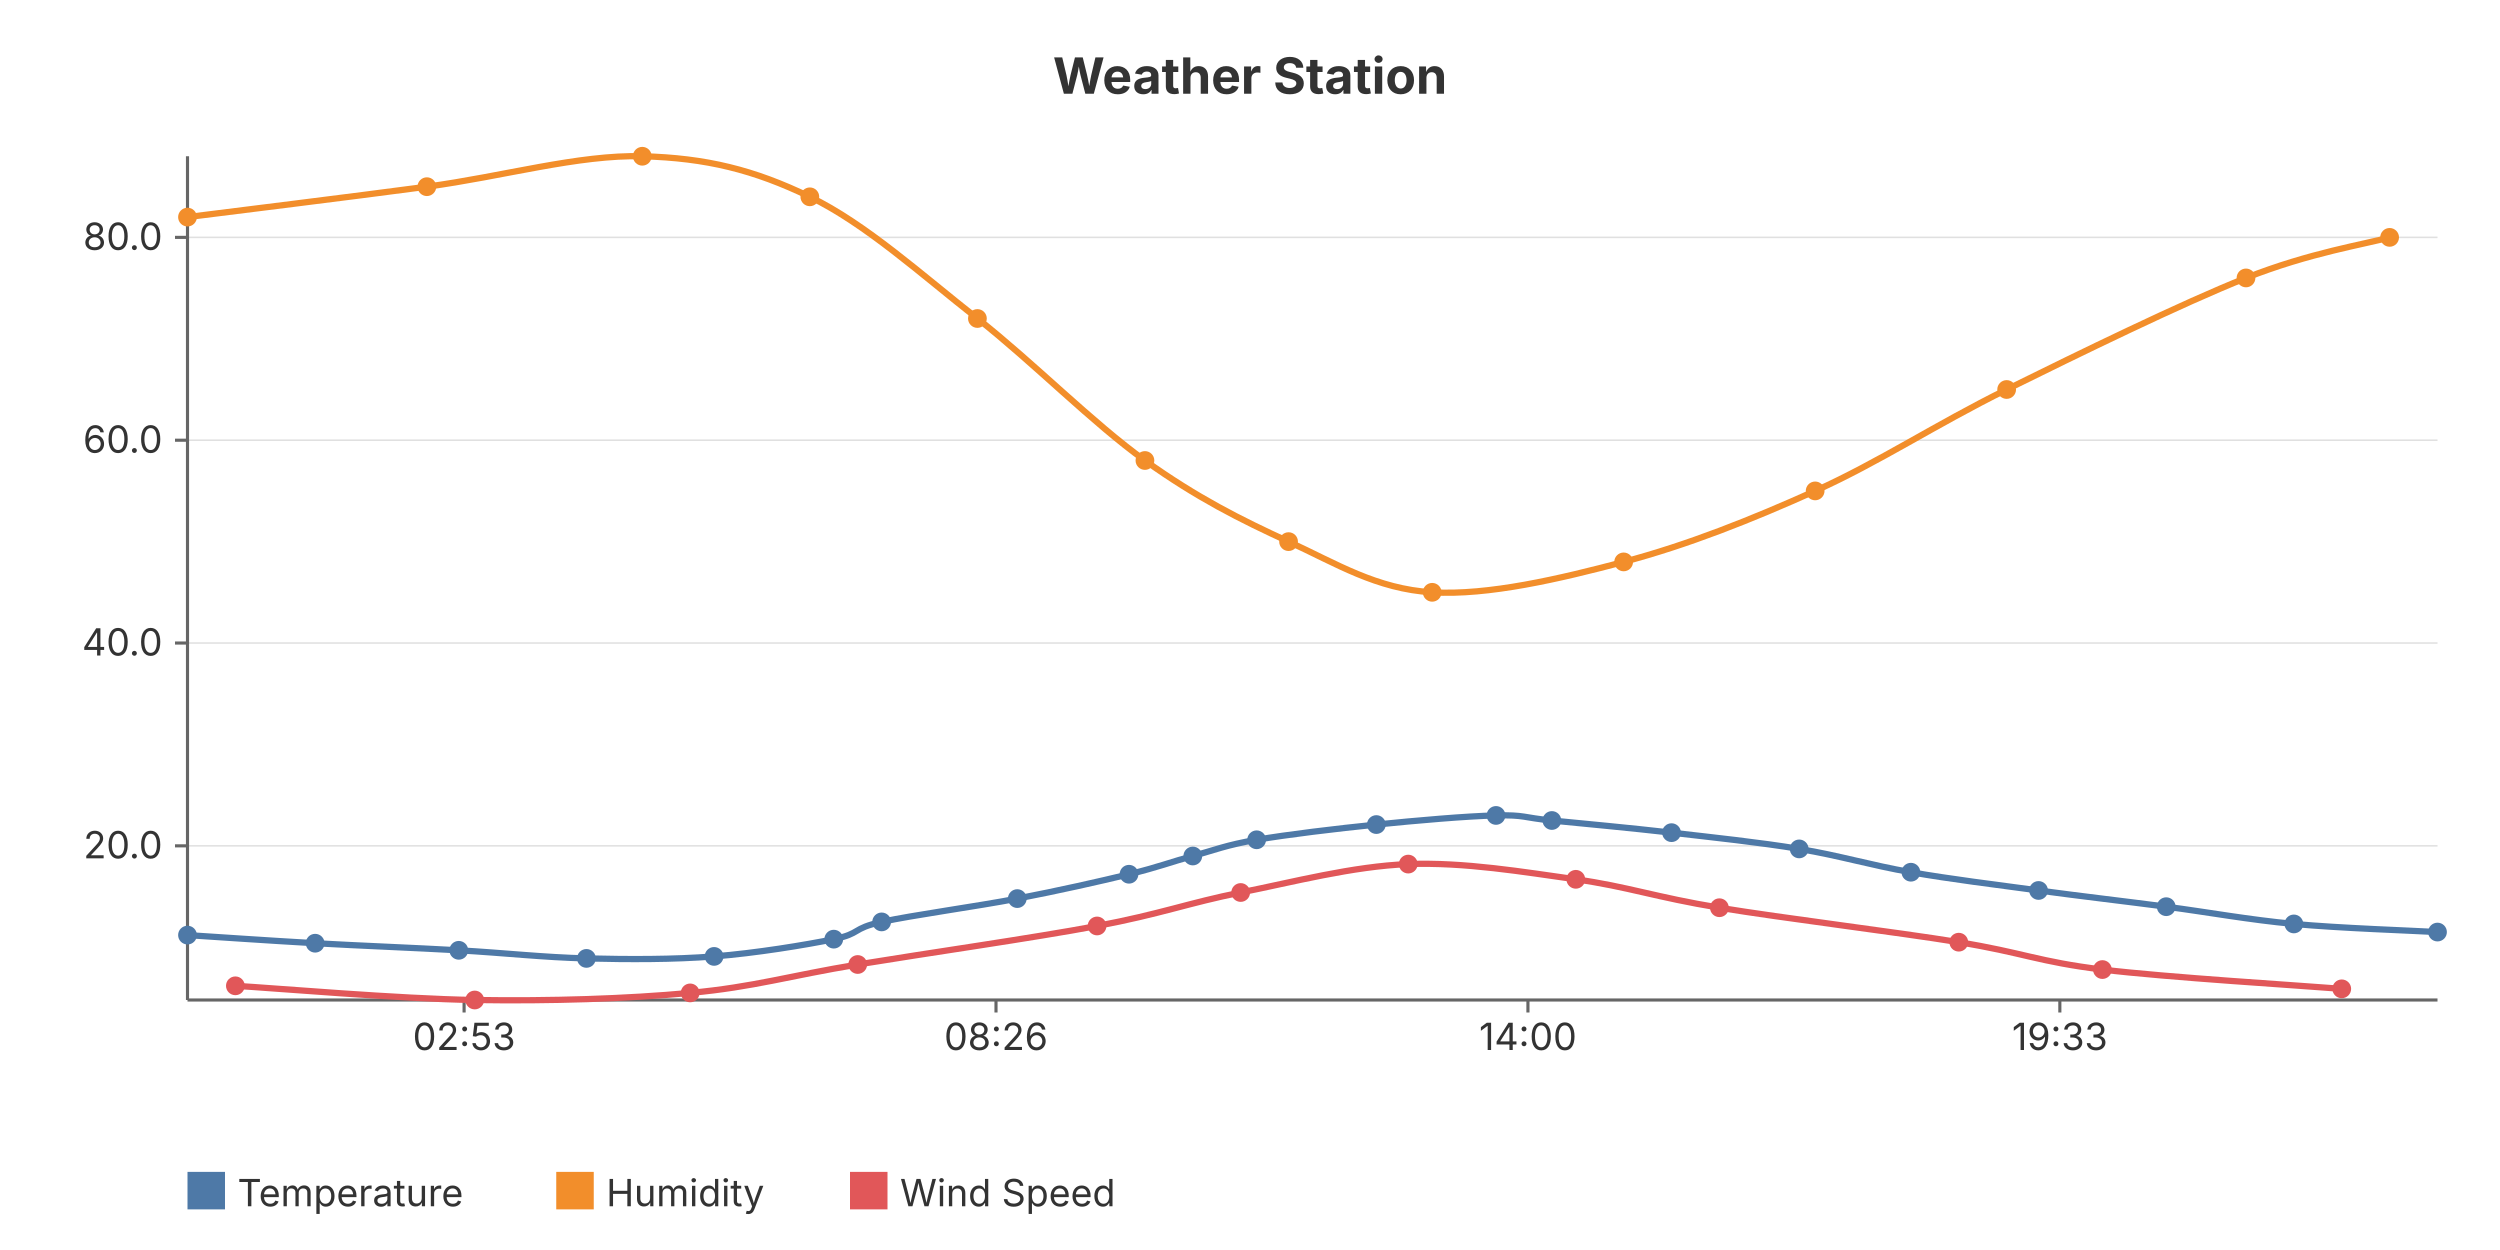
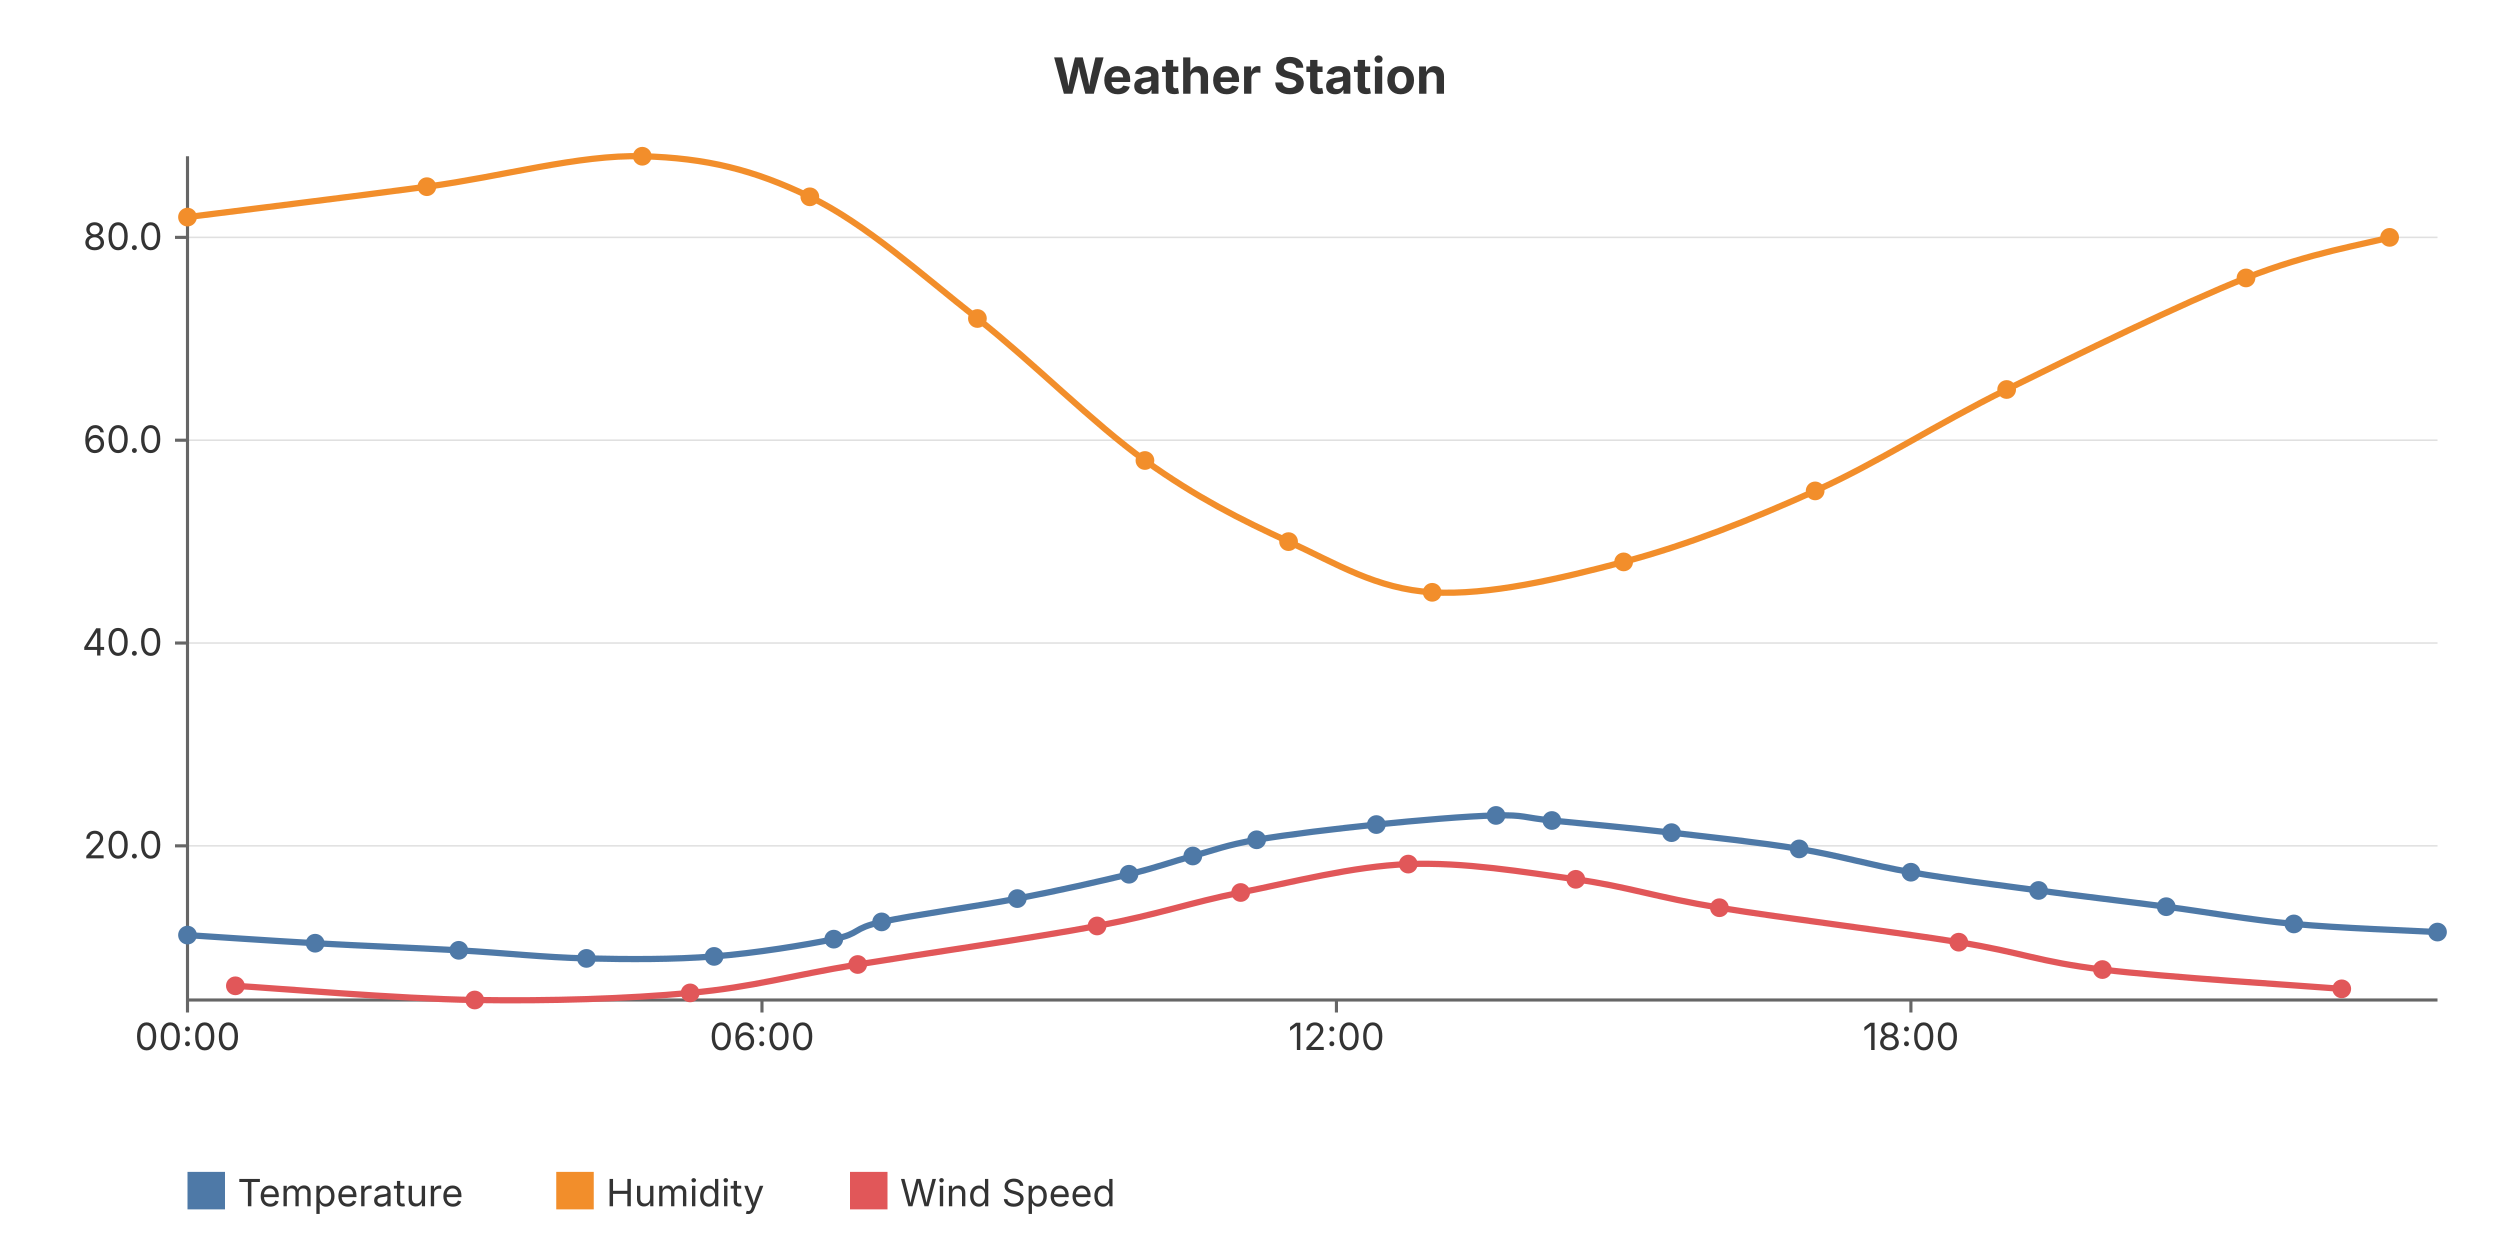
<svg xmlns="http://www.w3.org/2000/svg" viewBox="0 0 800 400" role="img" aria-labelledby="chart-title">
  <style>
    .tooltip { display: none; pointer-events: none; }
    .data-point:hover .tooltip { display: block; }
    .point { transition: r 0.15s; }
    .data-point:hover .point { r: 5; }
    .line { transition: stroke-width 0.2s; }
+     .bar { transition: opacity 0.15s; }
+     .bar:hover { opacity: 0.8; }
+     .slice { transition: opacity 0.15s; }
+     .slice:hover { opacity: 0.8; }
  </style>
  <rect x="0.00" y="0.00" width="800.00" height="400.00" fill="#ffffff" />
  <g class="grid">
    <line x1="60.00" y1="270.67" x2="780.00" y2="270.67" stroke="#e0e0e0" stroke-width="0.5" />
    <line x1="60.00" y1="205.77" x2="780.00" y2="205.77" stroke="#e0e0e0" stroke-width="0.5" />
    <line x1="60.00" y1="140.87" x2="780.00" y2="140.87" stroke="#e0e0e0" stroke-width="0.5" />
    <line x1="60.00" y1="75.96" x2="780.00" y2="75.96" stroke="#e0e0e0" stroke-width="0.5" />
  </g>
  <g class="y-axis">
    <line x1="60.00" y1="50.00" x2="60.00" y2="320.00" stroke="#666666" stroke-width="1" />
    <line x1="56.00" y1="270.67" x2="60.00" y2="270.67" stroke="#666666" stroke-width="1" />
    <text x="52.00" y="274.67" text-anchor="end" fill="#333333" font-size="12" font-family="system-ui, -apple-system, sans-serif">20.0</text>
    <line x1="56.00" y1="205.77" x2="60.00" y2="205.77" stroke="#666666" stroke-width="1" />
    <text x="52.00" y="209.77" text-anchor="end" fill="#333333" font-size="12" font-family="system-ui, -apple-system, sans-serif">40.0</text>
    <line x1="56.00" y1="140.87" x2="60.00" y2="140.87" stroke="#666666" stroke-width="1" />
    <text x="52.00" y="144.87" text-anchor="end" fill="#333333" font-size="12" font-family="system-ui, -apple-system, sans-serif">60.0</text>
    <line x1="56.00" y1="75.96" x2="60.00" y2="75.96" stroke="#666666" stroke-width="1" />
    <text x="52.00" y="79.96" text-anchor="end" fill="#333333" font-size="12" font-family="system-ui, -apple-system, sans-serif">80.0</text>
  </g>
  <g class="x-axis">
    <line x1="60.00" y1="320.00" x2="780.00" y2="320.00" stroke="#666666" stroke-width="1" />
-     <line x1="148.51" y1="320.00" x2="148.51" y2="324.00" stroke="#666666" stroke-width="1" />
-     <text x="148.51" y="336.00" text-anchor="middle" fill="#333333" font-size="12" font-family="system-ui, -apple-system, sans-serif">02:53</text>
-     <line x1="318.72" y1="320.00" x2="318.72" y2="324.00" stroke="#666666" stroke-width="1" />
-     <text x="318.72" y="336.00" text-anchor="middle" fill="#333333" font-size="12" font-family="system-ui, -apple-system, sans-serif">08:26</text>
-     <line x1="488.94" y1="320.00" x2="488.94" y2="324.00" stroke="#666666" stroke-width="1" />
-     <text x="488.94" y="336.00" text-anchor="middle" fill="#333333" font-size="12" font-family="system-ui, -apple-system, sans-serif">14:00</text>
-     <line x1="659.15" y1="320.00" x2="659.15" y2="324.00" stroke="#666666" stroke-width="1" />
-     <text x="659.15" y="336.00" text-anchor="middle" fill="#333333" font-size="12" font-family="system-ui, -apple-system, sans-serif">19:33</text>
+     <line x1="60.00" y1="320.00" x2="60.00" y2="324.00" stroke="#666666" stroke-width="1" />
+     <text x="60.00" y="336.00" text-anchor="middle" fill="#333333" font-size="12" font-family="system-ui, -apple-system, sans-serif">00:00</text>
+     <line x1="243.83" y1="320.00" x2="243.83" y2="324.00" stroke="#666666" stroke-width="1" />
+     <text x="243.83" y="336.00" text-anchor="middle" fill="#333333" font-size="12" font-family="system-ui, -apple-system, sans-serif">06:00</text>
+     <line x1="427.66" y1="320.00" x2="427.66" y2="324.00" stroke="#666666" stroke-width="1" />
+     <text x="427.66" y="336.00" text-anchor="middle" fill="#333333" font-size="12" font-family="system-ui, -apple-system, sans-serif">12:00</text>
+     <line x1="611.49" y1="320.00" x2="611.49" y2="324.00" stroke="#666666" stroke-width="1" />
+     <text x="611.49" y="336.00" text-anchor="middle" fill="#333333" font-size="12" font-family="system-ui, -apple-system, sans-serif">18:00</text>
  </g>
  <text x="400.00" y="30.00" text-anchor="middle" fill="#333333" font-size="16" font-weight="bold" font-family="system-ui, -apple-system, sans-serif">Weather Station</text>
  <g class="series-0">
    <path d="M60.00,299.23 C66.81,299.66 86.38,301.02 100.85,301.83 C115.32,302.64 132.34,303.29 146.81,304.10 C161.28,304.91 174.04,306.37 187.66,306.69 C201.28,307.02 215.32,307.07 228.51,306.05 C241.70,305.02 257.87,302.37 266.81,300.53 C275.74,298.69 272.34,297.18 282.13,295.01 C291.91,292.85 312.34,290.09 325.53,287.55 C338.72,285.01 351.91,282.03 361.28,279.76 C370.64,277.49 374.89,275.76 381.70,273.92 C388.51,272.08 392.34,270.40 402.13,268.73 C411.91,267.05 427.66,265.16 440.43,263.86 C453.19,262.56 469.36,261.15 478.72,260.94 C488.09,260.72 487.23,261.64 496.60,262.56 C505.96,263.48 521.70,264.94 534.89,266.45 C548.09,267.97 562.98,269.54 575.74,271.65 C588.51,273.76 598.72,276.89 611.49,279.11 C624.26,281.33 638.72,283.11 652.34,284.95 C665.96,286.79 679.57,288.36 693.19,290.14 C706.81,291.93 719.57,294.31 734.04,295.66 C748.51,297.01 772.34,297.82 780.00,298.26" fill="none" stroke="#4e79a7" stroke-width="2" class="line" />
    <g class="data-point" aria-label="11.2°C">
      <circle cx="60.00" cy="299.23" r="3.0" fill="#4e79a7" class="point" />
      <g class="tooltip">
        <rect x="68.00" y="279.23" width="60.00" height="18.00" fill="white" stroke="#ccc" rx="3" />
        <text x="72.00" y="292.23" fill="#333333" font-size="10" font-family="system-ui, -apple-system, sans-serif">11.2°C</text>
      </g>
    </g>
    <g class="data-point" aria-label="10.4°C">
      <circle cx="100.85" cy="301.83" r="3.0" fill="#4e79a7" class="point" />
      <g class="tooltip">
        <rect x="108.85" y="281.83" width="60.00" height="18.00" fill="white" stroke="#ccc" rx="3" />
        <text x="112.85" y="294.83" fill="#333333" font-size="10" font-family="system-ui, -apple-system, sans-serif">10.4°C</text>
      </g>
    </g>
    <g class="data-point" aria-label="9.7°C">
      <circle cx="146.81" cy="304.10" r="3.0" fill="#4e79a7" class="point" />
      <g class="tooltip">
        <rect x="154.81" y="284.10" width="60.00" height="18.00" fill="white" stroke="#ccc" rx="3" />
        <text x="158.81" y="297.10" fill="#333333" font-size="10" font-family="system-ui, -apple-system, sans-serif">9.7°C</text>
      </g>
    </g>
    <g class="data-point" aria-label="8.9°C">
      <circle cx="187.66" cy="306.69" r="3.0" fill="#4e79a7" class="point" />
      <g class="tooltip">
        <rect x="195.66" y="286.69" width="60.00" height="18.00" fill="white" stroke="#ccc" rx="3" />
        <text x="199.66" y="299.69" fill="#333333" font-size="10" font-family="system-ui, -apple-system, sans-serif">8.9°C</text>
      </g>
    </g>
    <g class="data-point" aria-label="9.1°C">
      <circle cx="228.51" cy="306.05" r="3.0" fill="#4e79a7" class="point" />
      <g class="tooltip">
        <rect x="236.51" y="286.05" width="60.00" height="18.00" fill="white" stroke="#ccc" rx="3" />
        <text x="240.51" y="299.05" fill="#333333" font-size="10" font-family="system-ui, -apple-system, sans-serif">9.1°C</text>
      </g>
    </g>
    <g class="data-point" aria-label="10.8°C">
      <circle cx="266.81" cy="300.53" r="3.0" fill="#4e79a7" class="point" />
      <g class="tooltip">
        <rect x="274.81" y="280.53" width="60.00" height="18.00" fill="white" stroke="#ccc" rx="3" />
        <text x="278.81" y="293.53" fill="#333333" font-size="10" font-family="system-ui, -apple-system, sans-serif">10.8°C</text>
      </g>
    </g>
    <g class="data-point" aria-label="12.5°C">
      <circle cx="282.13" cy="295.01" r="3.0" fill="#4e79a7" class="point" />
      <g class="tooltip">
        <rect x="290.13" y="275.01" width="60.00" height="18.00" fill="white" stroke="#ccc" rx="3" />
        <text x="294.13" y="288.01" fill="#333333" font-size="10" font-family="system-ui, -apple-system, sans-serif">12.5°C</text>
      </g>
    </g>
    <g class="data-point" aria-label="14.8°C">
      <circle cx="325.53" cy="287.55" r="3.0" fill="#4e79a7" class="point" />
      <g class="tooltip">
        <rect x="333.53" y="267.55" width="60.00" height="18.00" fill="white" stroke="#ccc" rx="3" />
        <text x="337.53" y="280.55" fill="#333333" font-size="10" font-family="system-ui, -apple-system, sans-serif">14.8°C</text>
      </g>
    </g>
    <g class="data-point" aria-label="17.2°C">
      <circle cx="361.28" cy="279.76" r="3.0" fill="#4e79a7" class="point" />
      <g class="tooltip">
        <rect x="369.28" y="259.76" width="60.00" height="18.00" fill="white" stroke="#ccc" rx="3" />
        <text x="373.28" y="272.76" fill="#333333" font-size="10" font-family="system-ui, -apple-system, sans-serif">17.2°C</text>
      </g>
    </g>
    <g class="data-point" aria-label="19.0°C">
      <circle cx="381.70" cy="273.92" r="3.0" fill="#4e79a7" class="point" />
      <g class="tooltip">
        <rect x="389.70" y="253.92" width="60.00" height="18.00" fill="white" stroke="#ccc" rx="3" />
        <text x="393.70" y="266.92" fill="#333333" font-size="10" font-family="system-ui, -apple-system, sans-serif">19.0°C</text>
      </g>
    </g>
    <g class="data-point" aria-label="20.6°C">
      <circle cx="402.13" cy="268.73" r="3.0" fill="#4e79a7" class="point" />
      <g class="tooltip">
        <rect x="410.13" y="248.73" width="60.00" height="18.00" fill="white" stroke="#ccc" rx="3" />
        <text x="414.13" y="261.73" fill="#333333" font-size="10" font-family="system-ui, -apple-system, sans-serif">20.6°C</text>
      </g>
    </g>
    <g class="data-point" aria-label="22.1°C">
      <circle cx="440.43" cy="263.86" r="3.0" fill="#4e79a7" class="point" />
      <g class="tooltip">
        <rect x="448.43" y="243.86" width="60.00" height="18.00" fill="white" stroke="#ccc" rx="3" />
        <text x="452.43" y="256.86" fill="#333333" font-size="10" font-family="system-ui, -apple-system, sans-serif">22.1°C</text>
      </g>
    </g>
    <g class="data-point" aria-label="23.0°C">
      <circle cx="478.72" cy="260.94" r="3.0" fill="#4e79a7" class="point" />
      <g class="tooltip">
        <rect x="486.72" y="240.94" width="60.00" height="18.00" fill="white" stroke="#ccc" rx="3" />
        <text x="490.72" y="253.94" fill="#333333" font-size="10" font-family="system-ui, -apple-system, sans-serif">23.0°C</text>
      </g>
    </g>
    <g class="data-point" aria-label="22.5°C">
      <circle cx="496.60" cy="262.56" r="3.0" fill="#4e79a7" class="point" />
      <g class="tooltip">
        <rect x="504.60" y="242.56" width="60.00" height="18.00" fill="white" stroke="#ccc" rx="3" />
        <text x="508.60" y="255.56" fill="#333333" font-size="10" font-family="system-ui, -apple-system, sans-serif">22.5°C</text>
      </g>
    </g>
    <g class="data-point" aria-label="21.3°C">
      <circle cx="534.89" cy="266.45" r="3.0" fill="#4e79a7" class="point" />
      <g class="tooltip">
        <rect x="542.89" y="246.45" width="60.00" height="18.00" fill="white" stroke="#ccc" rx="3" />
        <text x="546.89" y="259.45" fill="#333333" font-size="10" font-family="system-ui, -apple-system, sans-serif">21.3°C</text>
      </g>
    </g>
    <g class="data-point" aria-label="19.7°C">
      <circle cx="575.74" cy="271.65" r="3.0" fill="#4e79a7" class="point" />
      <g class="tooltip">
        <rect x="583.74" y="251.65" width="60.00" height="18.00" fill="white" stroke="#ccc" rx="3" />
        <text x="587.74" y="264.65" fill="#333333" font-size="10" font-family="system-ui, -apple-system, sans-serif">19.7°C</text>
      </g>
    </g>
    <g class="data-point" aria-label="17.4°C">
      <circle cx="611.49" cy="279.11" r="3.0" fill="#4e79a7" class="point" />
      <g class="tooltip">
        <rect x="619.49" y="259.11" width="60.00" height="18.00" fill="white" stroke="#ccc" rx="3" />
        <text x="623.49" y="272.11" fill="#333333" font-size="10" font-family="system-ui, -apple-system, sans-serif">17.4°C</text>
      </g>
    </g>
    <g class="data-point" aria-label="15.6°C">
      <circle cx="652.34" cy="284.95" r="3.0" fill="#4e79a7" class="point" />
      <g class="tooltip">
        <rect x="660.34" y="264.95" width="60.00" height="18.00" fill="white" stroke="#ccc" rx="3" />
        <text x="664.34" y="277.95" fill="#333333" font-size="10" font-family="system-ui, -apple-system, sans-serif">15.6°C</text>
      </g>
    </g>
    <g class="data-point" aria-label="14.0°C">
      <circle cx="693.19" cy="290.14" r="3.0" fill="#4e79a7" class="point" />
      <g class="tooltip">
        <rect x="701.19" y="270.14" width="60.00" height="18.00" fill="white" stroke="#ccc" rx="3" />
        <text x="705.19" y="283.14" fill="#333333" font-size="10" font-family="system-ui, -apple-system, sans-serif">14.0°C</text>
      </g>
    </g>
    <g class="data-point" aria-label="12.3°C">
      <circle cx="734.04" cy="295.66" r="3.0" fill="#4e79a7" class="point" />
      <g class="tooltip">
        <rect x="742.04" y="275.66" width="60.00" height="18.00" fill="white" stroke="#ccc" rx="3" />
        <text x="746.04" y="288.66" fill="#333333" font-size="10" font-family="system-ui, -apple-system, sans-serif">12.3°C</text>
      </g>
    </g>
    <g class="data-point" aria-label="11.5°C">
      <circle cx="780.00" cy="298.26" r="3.0" fill="#4e79a7" class="point" />
      <g class="tooltip">
        <rect x="788.00" y="278.26" width="60.00" height="18.00" fill="white" stroke="#ccc" rx="3" />
        <text x="792.00" y="291.26" fill="#333333" font-size="10" font-family="system-ui, -apple-system, sans-serif">11.5°C</text>
      </g>
    </g>
  </g>
  <g class="series-1">
    <path d="M60.00,69.47 C72.77,67.85 112.34,62.98 136.60,59.74 C160.85,56.49 185.11,49.46 205.53,50.00 C225.96,50.54 241.28,54.33 259.15,62.98 C277.02,71.63 294.89,87.86 312.77,101.92 C330.64,115.99 349.79,135.46 366.38,147.36 C382.98,159.25 397.02,166.29 412.34,173.32 C427.66,180.35 440.43,188.46 458.30,189.54 C476.17,190.62 499.15,185.22 519.57,179.81 C540.00,174.40 560.43,166.29 580.85,157.09 C601.28,147.90 619.15,136.00 642.13,124.64 C665.11,113.28 698.30,97.06 718.72,88.94 C739.15,80.83 757.02,78.12 764.68,75.96" fill="none" stroke="#f28e2b" stroke-width="2" class="line" />
    <g class="data-point" aria-label="82%">
      <circle cx="60.00" cy="69.47" r="3.0" fill="#f28e2b" class="point" />
      <g class="tooltip">
        <rect x="68.00" y="49.47" width="60.00" height="18.00" fill="white" stroke="#ccc" rx="3" />
        <text x="72.00" y="62.47" fill="#333333" font-size="10" font-family="system-ui, -apple-system, sans-serif">82%</text>
      </g>
    </g>
    <g class="data-point" aria-label="85%">
      <circle cx="136.60" cy="59.74" r="3.0" fill="#f28e2b" class="point" />
      <g class="tooltip">
        <rect x="144.60" y="39.74" width="60.00" height="18.00" fill="white" stroke="#ccc" rx="3" />
        <text x="148.60" y="52.74" fill="#333333" font-size="10" font-family="system-ui, -apple-system, sans-serif">85%</text>
      </g>
    </g>
    <g class="data-point" aria-label="88%">
      <circle cx="205.53" cy="50.00" r="3.0" fill="#f28e2b" class="point" />
      <g class="tooltip">
        <rect x="213.53" y="30.00" width="60.00" height="18.00" fill="white" stroke="#ccc" rx="3" />
        <text x="217.53" y="43.00" fill="#333333" font-size="10" font-family="system-ui, -apple-system, sans-serif">88%</text>
      </g>
    </g>
    <g class="data-point" aria-label="84%">
      <circle cx="259.15" cy="62.98" r="3.0" fill="#f28e2b" class="point" />
      <g class="tooltip">
        <rect x="267.15" y="42.98" width="60.00" height="18.00" fill="white" stroke="#ccc" rx="3" />
        <text x="271.15" y="55.98" fill="#333333" font-size="10" font-family="system-ui, -apple-system, sans-serif">84%</text>
      </g>
    </g>
    <g class="data-point" aria-label="72%">
      <circle cx="312.77" cy="101.92" r="3.0" fill="#f28e2b" class="point" />
      <g class="tooltip">
        <rect x="320.77" y="81.92" width="60.00" height="18.00" fill="white" stroke="#ccc" rx="3" />
        <text x="324.77" y="94.92" fill="#333333" font-size="10" font-family="system-ui, -apple-system, sans-serif">72%</text>
      </g>
    </g>
    <g class="data-point" aria-label="58%">
      <circle cx="366.38" cy="147.36" r="3.0" fill="#f28e2b" class="point" />
      <g class="tooltip">
        <rect x="374.38" y="127.36" width="60.00" height="18.00" fill="white" stroke="#ccc" rx="3" />
        <text x="378.38" y="140.36" fill="#333333" font-size="10" font-family="system-ui, -apple-system, sans-serif">58%</text>
      </g>
    </g>
    <g class="data-point" aria-label="50%">
      <circle cx="412.34" cy="173.32" r="3.0" fill="#f28e2b" class="point" />
      <g class="tooltip">
        <rect x="420.34" y="153.32" width="60.00" height="18.00" fill="white" stroke="#ccc" rx="3" />
        <text x="424.34" y="166.32" fill="#333333" font-size="10" font-family="system-ui, -apple-system, sans-serif">50%</text>
      </g>
    </g>
    <g class="data-point" aria-label="45%">
      <circle cx="458.30" cy="189.54" r="3.0" fill="#f28e2b" class="point" />
      <g class="tooltip">
        <rect x="466.30" y="169.54" width="60.00" height="18.00" fill="white" stroke="#ccc" rx="3" />
        <text x="470.30" y="182.54" fill="#333333" font-size="10" font-family="system-ui, -apple-system, sans-serif">45%</text>
      </g>
    </g>
    <g class="data-point" aria-label="48%">
      <circle cx="519.57" cy="179.81" r="3.0" fill="#f28e2b" class="point" />
      <g class="tooltip">
        <rect x="527.57" y="159.81" width="60.00" height="18.00" fill="white" stroke="#ccc" rx="3" />
        <text x="531.57" y="172.81" fill="#333333" font-size="10" font-family="system-ui, -apple-system, sans-serif">48%</text>
      </g>
    </g>
    <g class="data-point" aria-label="55%">
      <circle cx="580.85" cy="157.09" r="3.0" fill="#f28e2b" class="point" />
      <g class="tooltip">
        <rect x="588.85" y="137.09" width="60.00" height="18.00" fill="white" stroke="#ccc" rx="3" />
        <text x="592.85" y="150.09" fill="#333333" font-size="10" font-family="system-ui, -apple-system, sans-serif">55%</text>
      </g>
    </g>
    <g class="data-point" aria-label="65%">
      <circle cx="642.13" cy="124.64" r="3.0" fill="#f28e2b" class="point" />
      <g class="tooltip">
        <rect x="650.13" y="104.64" width="60.00" height="18.00" fill="white" stroke="#ccc" rx="3" />
        <text x="654.13" y="117.64" fill="#333333" font-size="10" font-family="system-ui, -apple-system, sans-serif">65%</text>
      </g>
    </g>
    <g class="data-point" aria-label="76%">
      <circle cx="718.72" cy="88.94" r="3.0" fill="#f28e2b" class="point" />
      <g class="tooltip">
        <rect x="726.72" y="68.94" width="60.00" height="18.00" fill="white" stroke="#ccc" rx="3" />
        <text x="730.72" y="81.94" fill="#333333" font-size="10" font-family="system-ui, -apple-system, sans-serif">76%</text>
      </g>
    </g>
    <g class="data-point" aria-label="80%">
      <circle cx="764.68" cy="75.96" r="3.0" fill="#f28e2b" class="point" />
      <g class="tooltip">
        <rect x="772.68" y="55.96" width="60.00" height="18.00" fill="white" stroke="#ccc" rx="3" />
        <text x="776.68" y="68.96" fill="#333333" font-size="10" font-family="system-ui, -apple-system, sans-serif">80%</text>
      </g>
    </g>
  </g>
  <g class="series-2">
    <path d="M75.32,315.46 C88.09,316.21 127.66,319.62 151.91,320.00 C176.17,320.38 200.43,319.62 220.85,317.73 C241.28,315.84 252.77,312.21 274.47,308.64 C296.17,305.07 330.64,300.15 351.06,296.31 C371.49,292.47 380.43,288.90 397.02,285.60 C413.62,282.30 432.77,277.22 450.64,276.51 C468.51,275.81 487.66,279.06 504.26,281.38 C520.85,283.71 529.79,287.12 550.21,290.47 C570.64,293.82 606.38,298.20 626.81,301.50 C647.23,304.80 652.34,307.78 672.77,310.26 C693.19,312.75 736.60,315.40 749.36,316.43" fill="none" stroke="#e15759" stroke-width="2" class="line" />
    <g class="data-point" aria-label="6.2 km/h">
      <circle cx="75.32" cy="315.46" r="3.0" fill="#e15759" class="point" />
      <g class="tooltip">
        <rect x="83.32" y="295.46" width="60.00" height="18.00" fill="white" stroke="#ccc" rx="3" />
        <text x="87.32" y="308.46" fill="#333333" font-size="10" font-family="system-ui, -apple-system, sans-serif">6.2 km/h</text>
      </g>
    </g>
    <g class="data-point" aria-label="4.8 km/h">
      <circle cx="151.91" cy="320.00" r="3.0" fill="#e15759" class="point" />
      <g class="tooltip">
        <rect x="159.91" y="300.00" width="60.00" height="18.00" fill="white" stroke="#ccc" rx="3" />
        <text x="163.91" y="313.00" fill="#333333" font-size="10" font-family="system-ui, -apple-system, sans-serif">4.8 km/h</text>
      </g>
    </g>
    <g class="data-point" aria-label="5.5 km/h">
      <circle cx="220.85" cy="317.73" r="3.0" fill="#e15759" class="point" />
      <g class="tooltip">
        <rect x="228.85" y="297.73" width="60.00" height="18.00" fill="white" stroke="#ccc" rx="3" />
        <text x="232.85" y="310.73" fill="#333333" font-size="10" font-family="system-ui, -apple-system, sans-serif">5.5 km/h</text>
      </g>
    </g>
    <g class="data-point" aria-label="8.3 km/h">
      <circle cx="274.47" cy="308.64" r="3.0" fill="#e15759" class="point" />
      <g class="tooltip">
        <rect x="282.47" y="288.64" width="60.00" height="18.00" fill="white" stroke="#ccc" rx="3" />
        <text x="286.47" y="301.64" fill="#333333" font-size="10" font-family="system-ui, -apple-system, sans-serif">8.3 km/h</text>
      </g>
    </g>
    <g class="data-point" aria-label="12.1 km/h">
      <circle cx="351.06" cy="296.31" r="3.0" fill="#e15759" class="point" />
      <g class="tooltip">
        <rect x="359.06" y="276.31" width="60.00" height="18.00" fill="white" stroke="#ccc" rx="3" />
        <text x="363.06" y="289.31" fill="#333333" font-size="10" font-family="system-ui, -apple-system, sans-serif">12.1 km/h</text>
      </g>
    </g>
    <g class="data-point" aria-label="15.4 km/h">
      <circle cx="397.02" cy="285.60" r="3.0" fill="#e15759" class="point" />
      <g class="tooltip">
        <rect x="405.02" y="265.60" width="60.00" height="18.00" fill="white" stroke="#ccc" rx="3" />
        <text x="409.02" y="278.60" fill="#333333" font-size="10" font-family="system-ui, -apple-system, sans-serif">15.4 km/h</text>
      </g>
    </g>
    <g class="data-point" aria-label="18.2 km/h">
      <circle cx="450.64" cy="276.51" r="3.0" fill="#e15759" class="point" />
      <g class="tooltip">
        <rect x="458.64" y="256.51" width="60.00" height="18.00" fill="white" stroke="#ccc" rx="3" />
        <text x="462.64" y="269.51" fill="#333333" font-size="10" font-family="system-ui, -apple-system, sans-serif">18.2 km/h</text>
      </g>
    </g>
    <g class="data-point" aria-label="16.7 km/h">
      <circle cx="504.26" cy="281.38" r="3.0" fill="#e15759" class="point" />
      <g class="tooltip">
        <rect x="512.26" y="261.38" width="60.00" height="18.00" fill="white" stroke="#ccc" rx="3" />
        <text x="516.26" y="274.38" fill="#333333" font-size="10" font-family="system-ui, -apple-system, sans-serif">16.7 km/h</text>
      </g>
    </g>
    <g class="data-point" aria-label="13.9 km/h">
      <circle cx="550.21" cy="290.47" r="3.0" fill="#e15759" class="point" />
      <g class="tooltip">
        <rect x="558.21" y="270.47" width="60.00" height="18.00" fill="white" stroke="#ccc" rx="3" />
        <text x="562.21" y="283.47" fill="#333333" font-size="10" font-family="system-ui, -apple-system, sans-serif">13.9 km/h</text>
      </g>
    </g>
    <g class="data-point" aria-label="10.5 km/h">
      <circle cx="626.81" cy="301.50" r="3.0" fill="#e15759" class="point" />
      <g class="tooltip">
        <rect x="634.81" y="281.50" width="60.00" height="18.00" fill="white" stroke="#ccc" rx="3" />
        <text x="638.81" y="294.50" fill="#333333" font-size="10" font-family="system-ui, -apple-system, sans-serif">10.5 km/h</text>
      </g>
    </g>
    <g class="data-point" aria-label="7.8 km/h">
      <circle cx="672.77" cy="310.26" r="3.0" fill="#e15759" class="point" />
      <g class="tooltip">
        <rect x="680.77" y="290.26" width="60.00" height="18.00" fill="white" stroke="#ccc" rx="3" />
        <text x="684.77" y="303.26" fill="#333333" font-size="10" font-family="system-ui, -apple-system, sans-serif">7.8 km/h</text>
      </g>
    </g>
    <g class="data-point" aria-label="5.9 km/h">
      <circle cx="749.36" cy="316.43" r="3.0" fill="#e15759" class="point" />
      <g class="tooltip">
        <rect x="757.36" y="296.43" width="60.00" height="18.00" fill="white" stroke="#ccc" rx="3" />
        <text x="761.36" y="309.43" fill="#333333" font-size="10" font-family="system-ui, -apple-system, sans-serif">5.9 km/h</text>
      </g>
    </g>
  </g>
  <g class="legend">
    <rect x="60.00" y="375.00" width="12.00" height="12.00" fill="#4e79a7" />
    <text x="76.00" y="386.00" fill="#333333" font-size="12" font-family="system-ui, -apple-system, sans-serif">Temperature</text>
    <rect x="178.00" y="375.00" width="12.00" height="12.00" fill="#f28e2b" />
    <text x="194.00" y="386.00" fill="#333333" font-size="12" font-family="system-ui, -apple-system, sans-serif">Humidity</text>
    <rect x="272.00" y="375.00" width="12.00" height="12.00" fill="#e15759" />
    <text x="288.00" y="386.00" fill="#333333" font-size="12" font-family="system-ui, -apple-system, sans-serif">Wind Speed</text>
  </g>
</svg>
